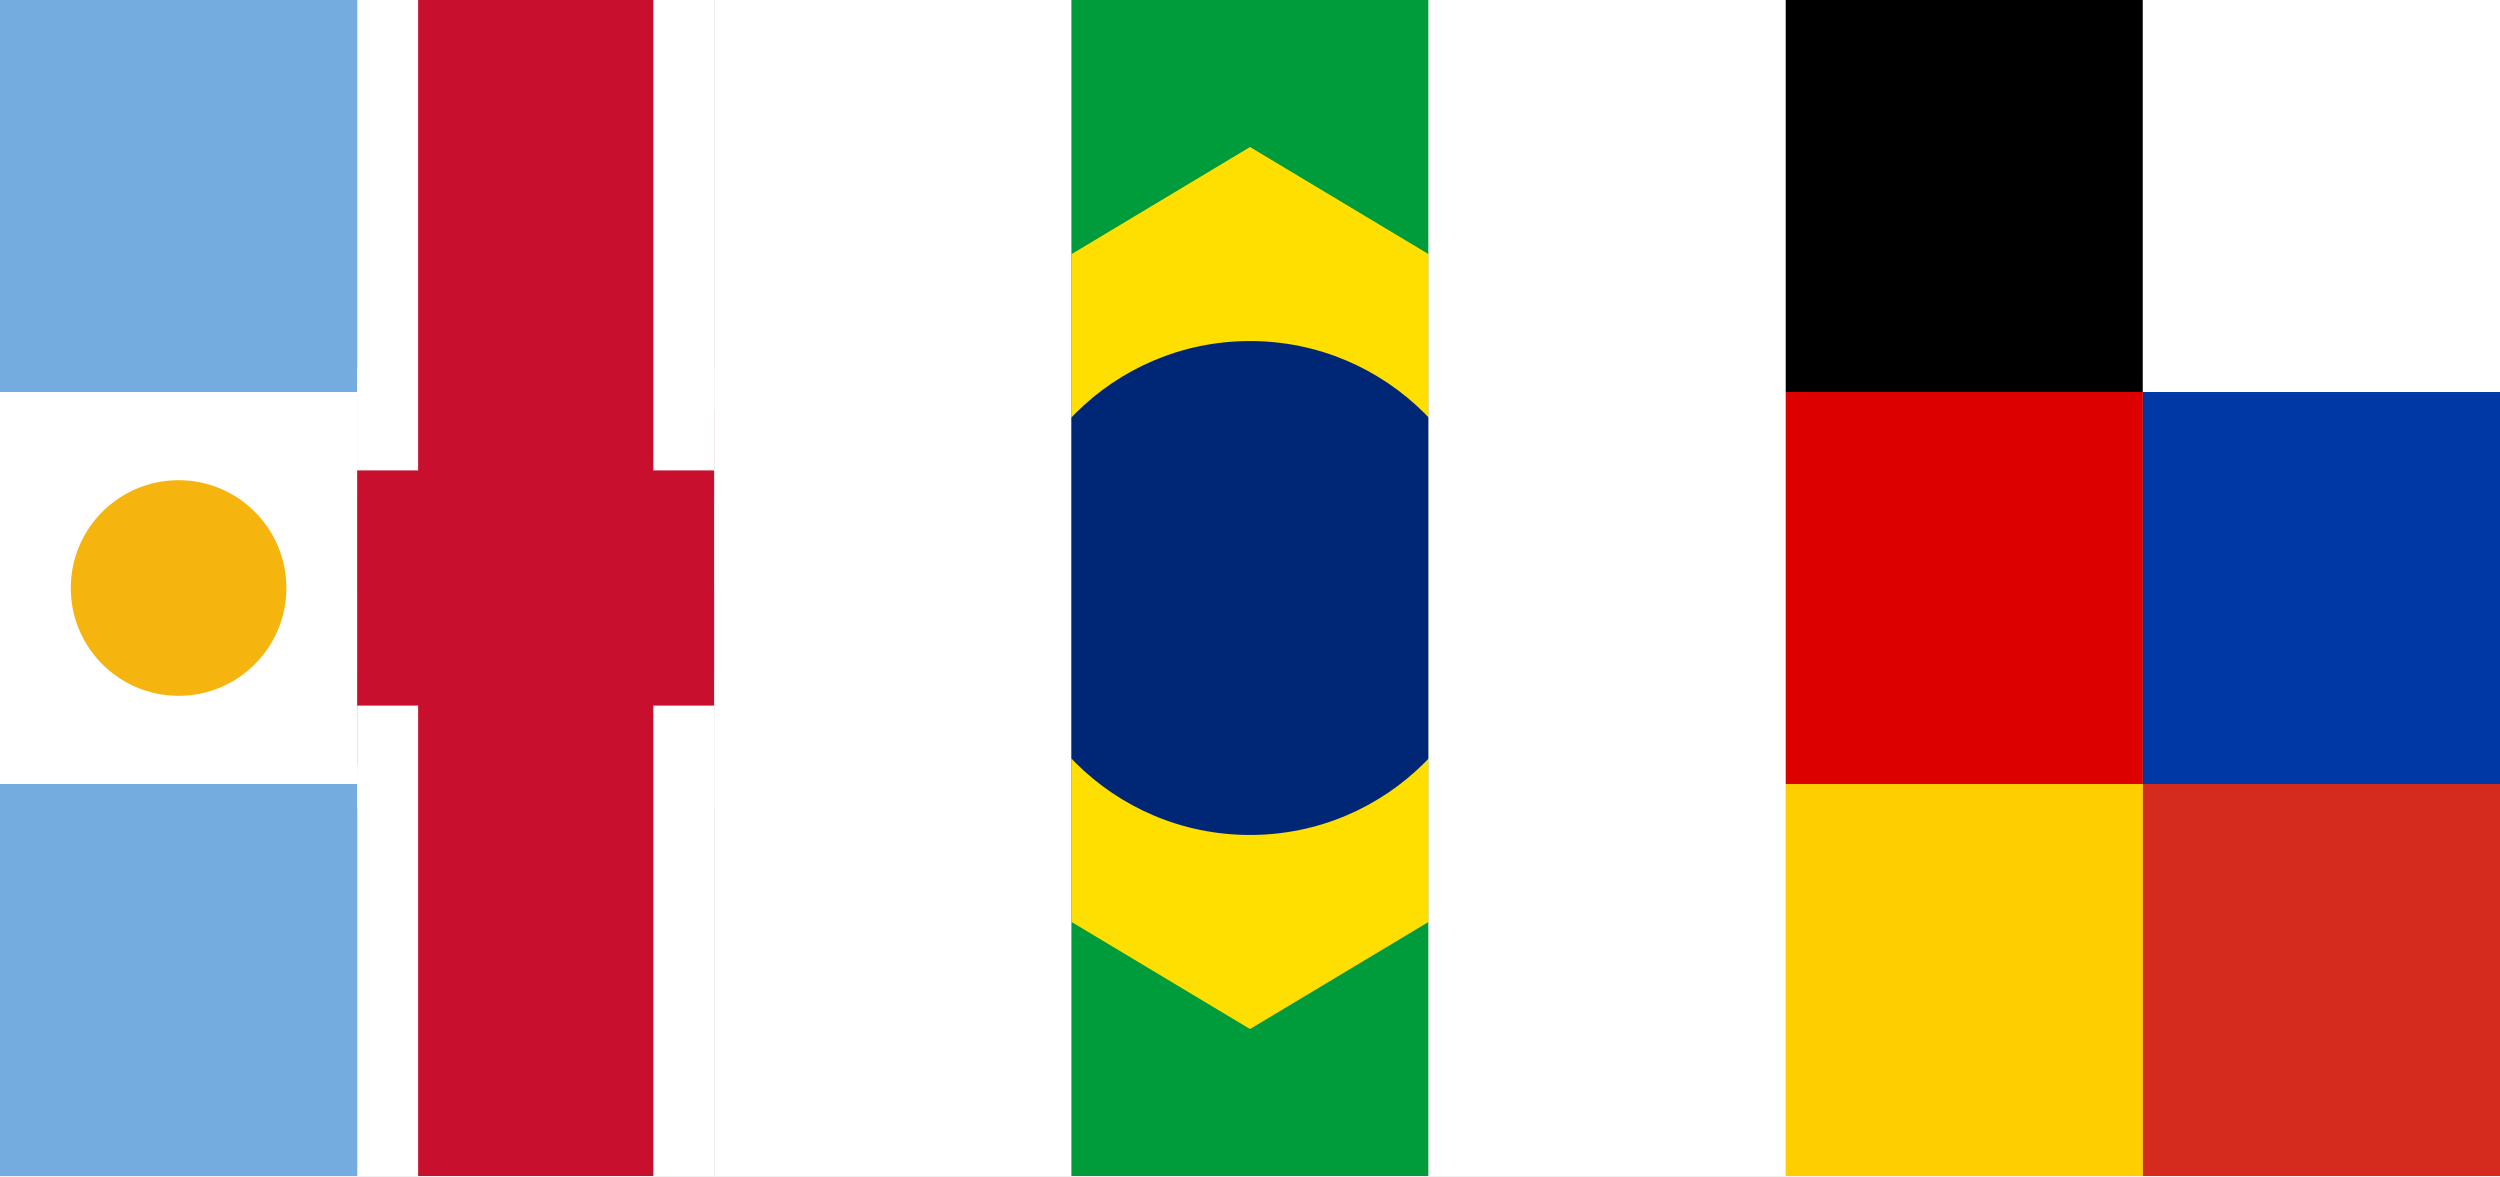
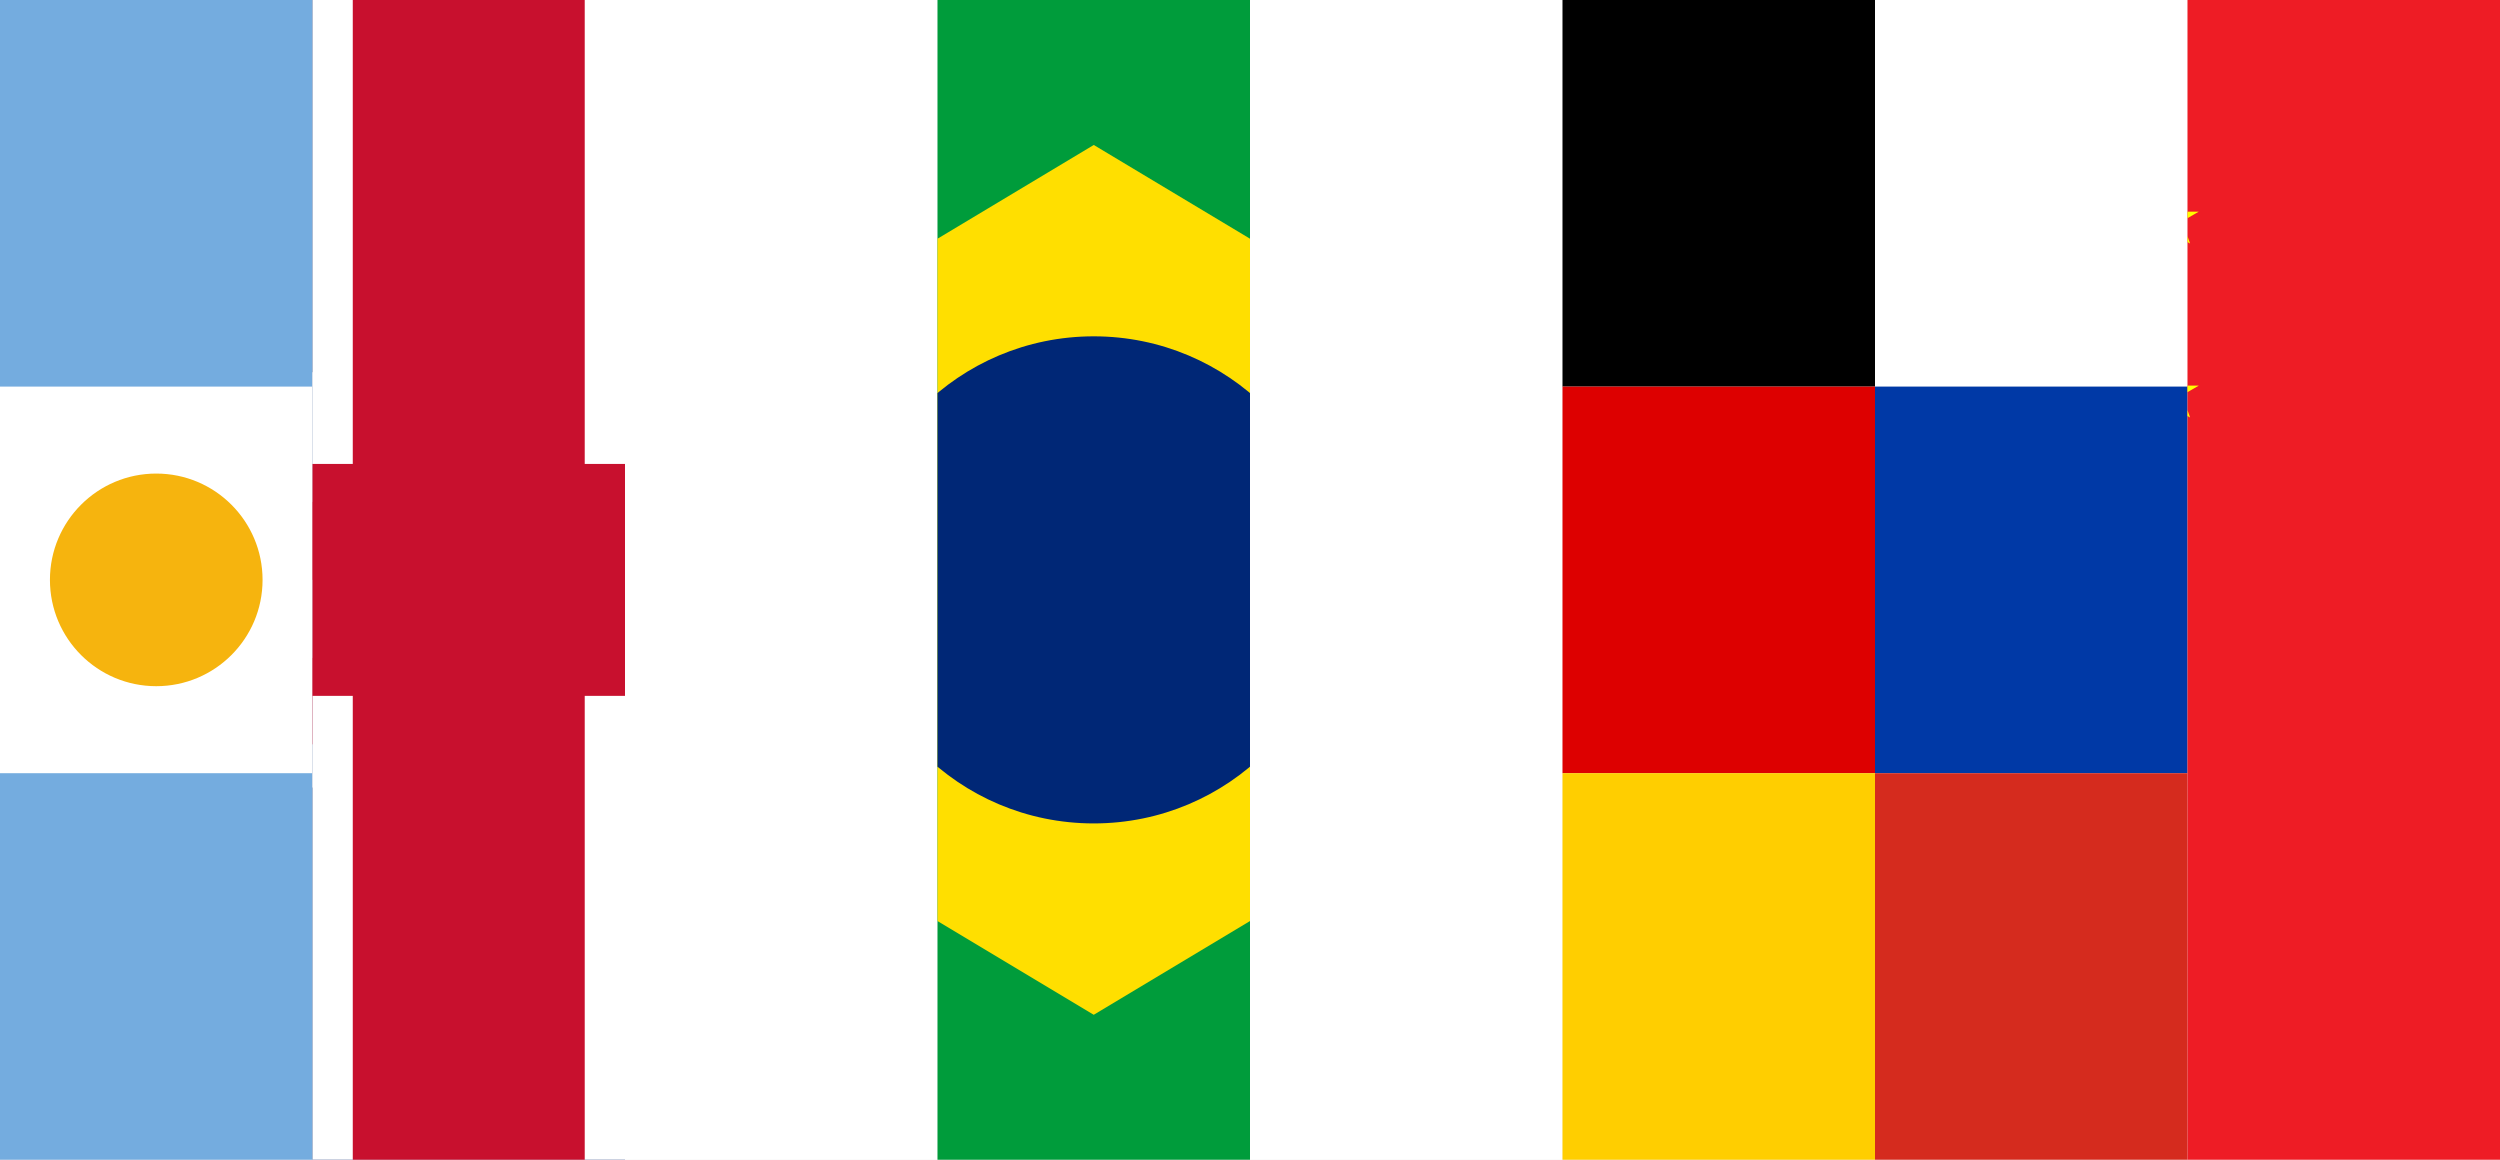
<svg xmlns="http://www.w3.org/2000/svg" width="100%" height="100%">
-   <svg x="0" width="14.286%" height="100%" viewBox="0 0 9 6" preserveAspectRatio="xMidYMid slice">
+   <svg x="0" width="12.5%" height="100%" viewBox="0 0 9 6" preserveAspectRatio="xMidYMid slice">
    <rect width="9" height="6" fill="#74acdf" />
    <rect y="2" width="9" height="2" fill="#fff" />
    <circle cx="4.5" cy="3" r=".55" fill="#f6b40e" />
  </svg>
-   <svg x="14.286%" width="14.286%" height="100%" viewBox="0 0 60 30" preserveAspectRatio="xMidYMid slice">
+   <svg x="12.5%" width="12.5%" height="100%" viewBox="0 0 60 30" preserveAspectRatio="xMidYMid slice">
    <clipPath id="t">
      <path d="M30,15 h30 v15 z v15 h-30 z h-30 v-15 z v-15 h30 z" />
    </clipPath>
    <path d="M0,0 v30 h60 v-30 z" fill="#012169" />
    <path d="M0,0 L60,30 M60,0 L0,30" stroke="#fff" stroke-width="6" />
    <path d="M0,0 L60,30 M60,0 L0,30" clip-path="url(#t)" stroke="#c8102e" stroke-width="4" />
    <path d="M30,0 v30 M0,15 h60" stroke="#fff" stroke-width="10" />
    <path d="M30,0 v30 M0,15 h60" stroke="#c8102e" stroke-width="6" />
  </svg>
-   <svg x="28.571%" width="14.286%" height="100%" viewBox="0 0 3 2" preserveAspectRatio="xMidYMid slice">
+   <svg x="25%" width="12.5%" height="100%" viewBox="0 0 3 2" preserveAspectRatio="xMidYMid slice">
    <rect width="1" height="2" fill="#009246" />
    <rect x="1" width="1" height="2" fill="#fff" />
    <rect x="2" width="1" height="2" fill="#ce2b37" />
  </svg>
-   <svg x="42.857%" width="14.286%" height="100%" viewBox="0 0 30 20" preserveAspectRatio="xMidYMid slice">
+   <svg x="37.5%" width="12.5%" height="100%" viewBox="0 0 30 20" preserveAspectRatio="xMidYMid slice">
    <rect width="30" height="20" fill="#009c3b" />
    <path d="M15,2.5 L27.5,10 L15,17.5 L2.5,10 z" fill="#ffdf00" />
    <circle cx="15" cy="10" r="4.2" fill="#002776" />
  </svg>
-   <svg x="57.143%" width="14.286%" height="100%" viewBox="0 0 3 2" preserveAspectRatio="xMidYMid slice">
+   <svg x="50%" width="12.5%" height="100%" viewBox="0 0 3 2" preserveAspectRatio="xMidYMid slice">
    <rect width="1" height="2" fill="#002395" />
    <rect x="1" width="1" height="2" fill="#fff" />
    <rect x="2" width="1" height="2" fill="#ed2939" />
  </svg>
-   <svg x="71.429%" width="14.286%" height="100%" viewBox="0 0 5 3" preserveAspectRatio="xMidYMid slice">
+   <svg x="62.5%" width="12.5%" height="100%" viewBox="0 0 5 3" preserveAspectRatio="xMidYMid slice">
    <rect width="5" height="1" fill="#000" />
    <rect y="1" width="5" height="1" fill="#dd0000" />
    <rect y="2" width="5" height="1" fill="#ffce00" />
  </svg>
-   <svg x="85.714%" width="14.286%" height="100%" viewBox="0 0 9 6" preserveAspectRatio="xMidYMid slice">
+   <svg x="75%" width="12.5%" height="100%" viewBox="0 0 9 6" preserveAspectRatio="xMidYMid slice">
    <rect width="9" height="2" fill="#fff" />
    <rect y="2" width="9" height="2" fill="#0039a6" />
    <rect y="4" width="9" height="2" fill="#d52b1e" />
  </svg>
+   <svg x="87.5%" width="12.5%" height="100%" viewBox="0 0 30 20" preserveAspectRatio="xMidYMid slice">
+     <rect width="30" height="20" fill="#ee1c25" />
+     <path d="M5,2 L6.18,5.62 L2.15,3.38 L7.85,3.38 L3.82,5.62 z" fill="#ffff00" />
+     <path d="M10,1.2 l.35,1 l-.95,-.55 h1.1 l-.95,.55 z M12,3.2 l.35,1 l-.95,-.55 h1.1 l-.95,.55 z M12,6.2 l.35,1 l-.95,-.55 h1.1 l-.95,.55 z M10,8.2 l.35,1 l-.95,-.55 h1.1 l-.95,.55 z" fill="#ffff00" />
+   </svg>
</svg>
